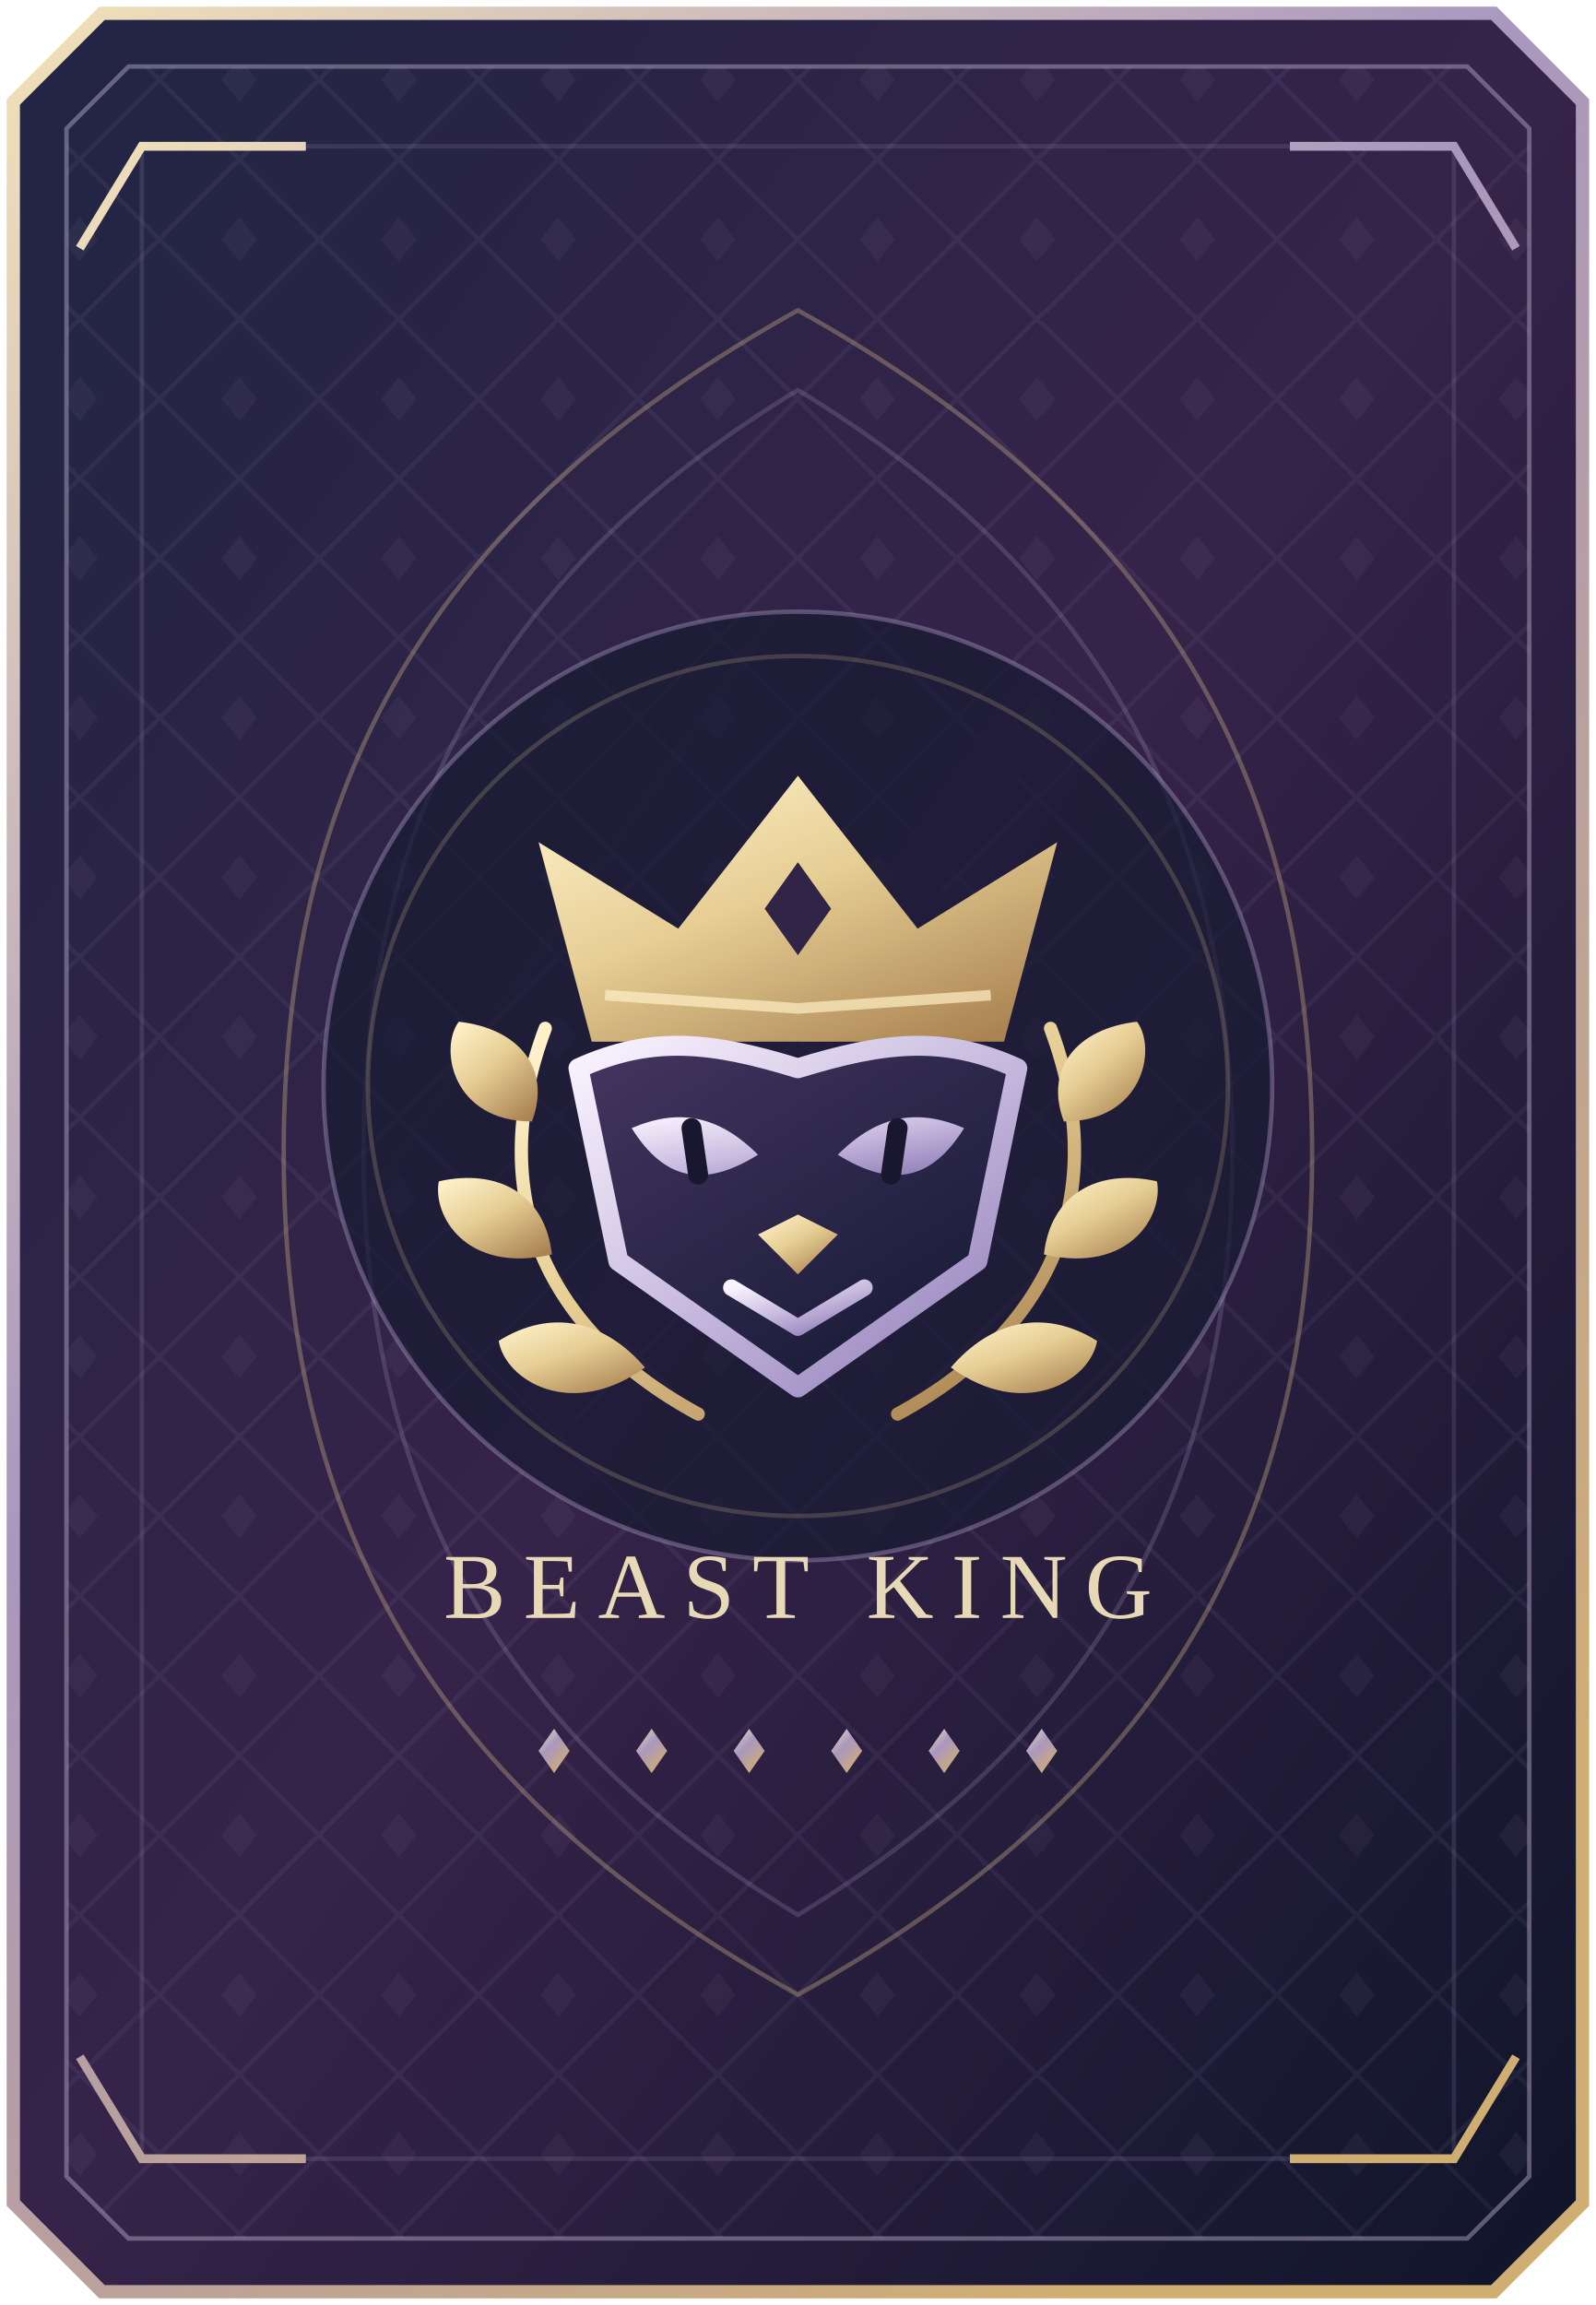
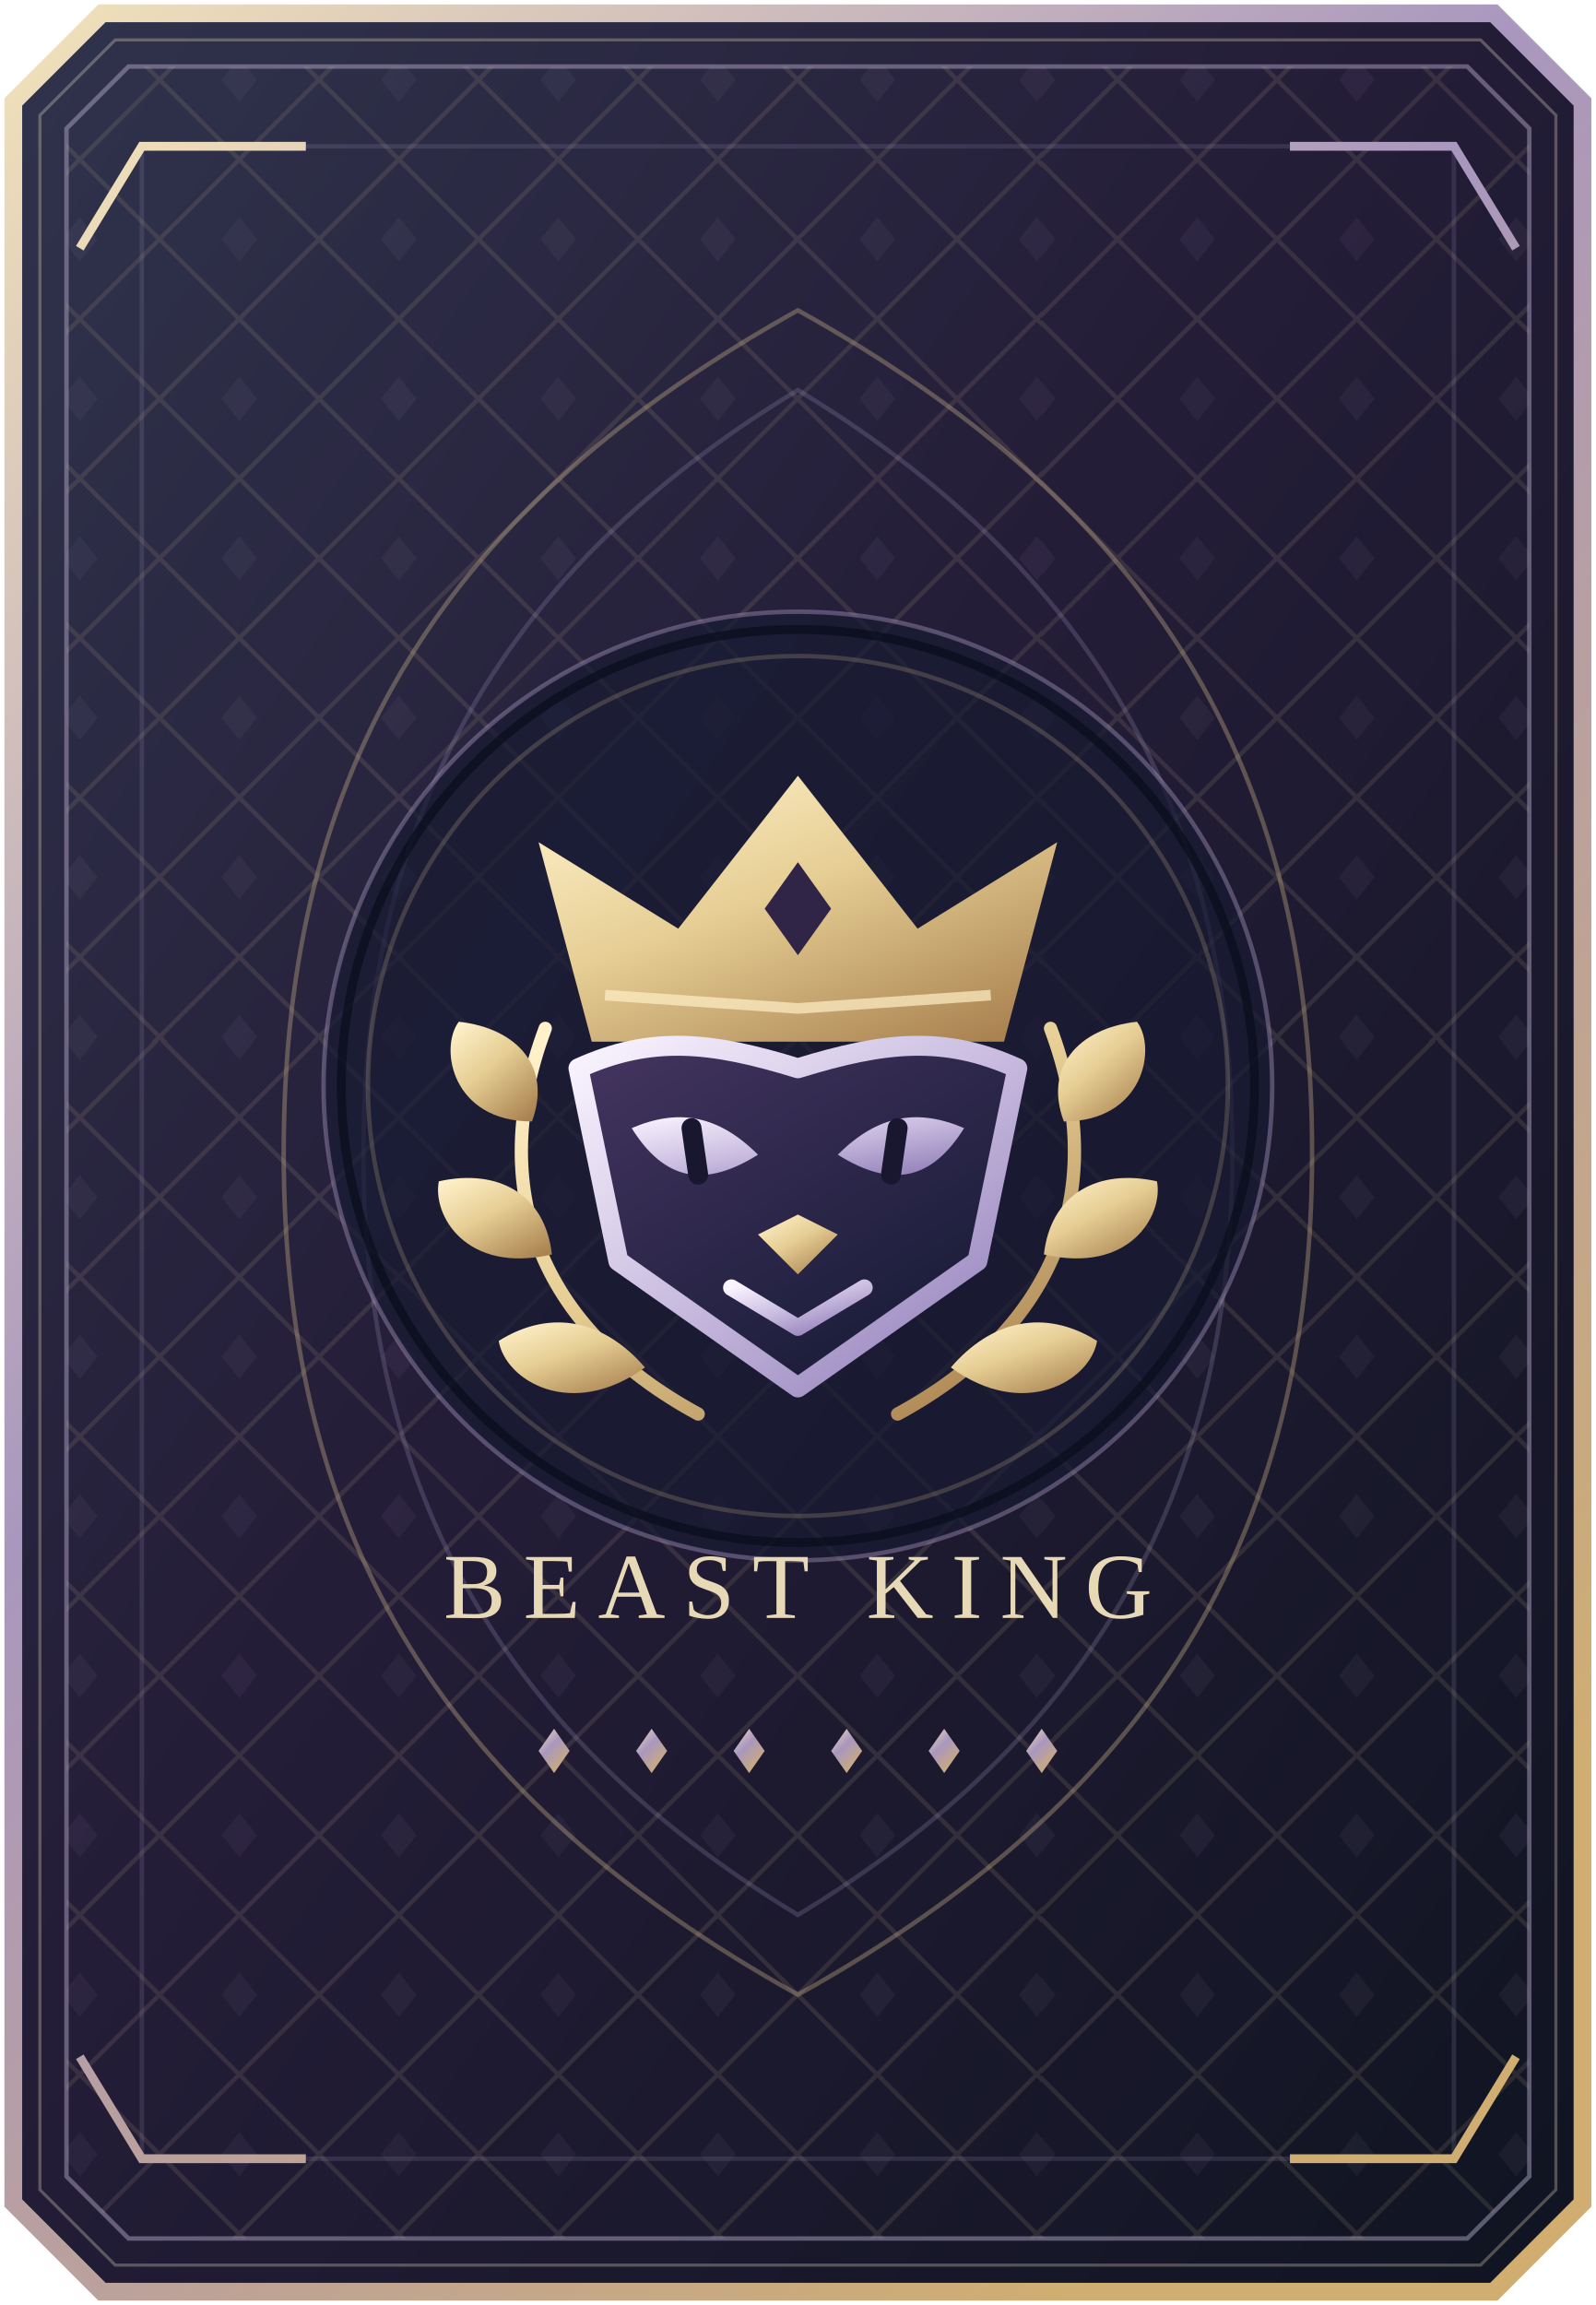
<svg xmlns="http://www.w3.org/2000/svg" width="360" height="520" viewBox="0 0 360 520" role="img" aria-labelledby="card-back-title" color="#e8e3f1">
  <defs>
    <linearGradient id="back-ground" x1="0" y1="0" x2="1" y2="1">
-       <stop stop-color="#212543" />
-       <stop offset=".5" stop-color="#362349" />
-       <stop offset="1" stop-color="#10152b" />
+       <stop stop-color="#30334c" />
+       <stop offset=".44" stop-color="#241d38" />
+       <stop offset="1" stop-color="#101421" />
    </linearGradient>
    <linearGradient id="back-metal" x1="0" y1="0" x2=".7" y2="1">
      <stop stop-color="#f1e0b9" />
      <stop offset=".45" stop-color="#a997bf" />
      <stop offset="1" stop-color="#d0ae71" />
    </linearGradient>
    <pattern id="back-weave" width="36" height="36" patternUnits="userSpaceOnUse">
-       <path d="m18 0 18 18-18 18L0 18Z" fill="none" stroke="#a293c4" stroke-opacity=".09" />
+       <path d="m18 0 18 18-18 18L0 18Z" fill="none" stroke="#d0bc8f" stroke-opacity=".13" />
      <path d="m18 13 4 5-4 5-4-5Z" fill="#b9a9d4" fill-opacity=".06" />
    </pattern>
  </defs>
-   <path d="M23 3H337L357 23V497L337 517H23L3 497V23Z" fill="url(#back-ground)" stroke="url(#back-metal)" stroke-width="3" />
+   <path d="M23 3H337L357 23V497L337 517H23L3 497V23Z" fill="url(#back-ground)" stroke="url(#back-metal)" stroke-width="4" />
  <path d="M29 15H331L345 29V491L331 505H29L15 491V29Z" fill="url(#back-weave)" stroke="#bcb0d0" stroke-opacity=".45" />
+   <path d="M26 9H334L351 26V494L334 511H26L9 494V26Z" fill="none" stroke="#eee0be" stroke-opacity=".3" stroke-width=".7" />
  <path d="M32 33h296v454H32Z" fill="none" stroke="#a69ac7" stroke-opacity=".17" />
  <path d="M180 70c79 44 116 102 116 190s-37 146-116 190C101 406 64 348 64 260S101 114 180 70Z" fill="none" stroke="#c9af85" stroke-opacity=".38" />
  <path d="M180 88c66 40 98 95 98 172s-32 132-98 172C114 392 82 337 82 260s32-132 98-172Z" fill="none" stroke="#ada0ce" stroke-opacity=".22" />
  <circle cx="180" cy="245" r="107" fill="#171b32" fill-opacity=".7" stroke="#b8a3cf" stroke-opacity=".38" />
+   <circle cx="180" cy="245" r="103" fill="none" stroke="#070b17" stroke-opacity=".65" stroke-width="2" />
  <circle cx="180" cy="245" r="97" fill="none" stroke="#d1ba8a" stroke-opacity=".22" />
  <g transform="translate(84 145) scale(1.5)">
    <defs>
      <linearGradient id="crest-gold" x1=".1" y1="0" x2=".85" y2="1">
        <stop stop-color="#fff1ca" />
        <stop offset=".45" stop-color="#e6ce94" />
        <stop offset="1" stop-color="#aa8351" />
      </linearGradient>
      <linearGradient id="crest-silver" x1="0" y1="0" x2="1" y2="1">
        <stop stop-color="#faf4ff" />
        <stop offset=".5" stop-color="#c8bbdf" />
        <stop offset="1" stop-color="#8c78b5" />
      </linearGradient>
      <linearGradient id="crest-face" x1="0" y1="0" x2=".8" y2="1">
        <stop stop-color="#443560" />
        <stop offset="1" stop-color="#161a35" />
      </linearGradient>
    </defs>
    <path d="M26 58c-9 24-1 45 23 58m53-58c9 24 1 45-23 58" fill="none" stroke="url(#crest-gold)" stroke-width="2" stroke-linecap="round" />
    <g fill="url(#crest-gold)">
      <path d="M24 72C12 72 10 61 13 57c9 1 14 7 11 15Z" />
      <path d="M27 92C14 95 9 86 10 81c9-2 16 2 17 11Z" />
      <path d="M41 109c-11 8-21 2-22-4 8-5 16-3 22 4Z" />
      <path d="M104 72c12 0 14-11 11-15-9 1-14 7-11 15Z" />
      <path d="M101 92c13 3 18-6 17-11-9-2-16 2-17 11Z" />
      <path d="M87 109c11 8 21 2 22-4-8-5-16-3-22 4Z" />
    </g>
    <path d="m25 30 21 13 18-23 18 23 21-13-8 30H33Z" fill="url(#crest-gold)" />
    <path d="m35 53 29 2 29-2" fill="none" stroke="#fff0c6" stroke-opacity=".7" stroke-width="1.6" />
    <path d="m64 33 5 7-5 7-5-7Z" fill="#302447" />
    <path d="M31 64c11-5 20-4 33 0 13-4 22-5 33 0l-6 29-27 19-27-19Z" fill="url(#crest-face)" stroke="url(#crest-silver)" stroke-width="3" stroke-linejoin="round" />
    <path d="M39 73c7-3 13-2 19 4-8 5-14 4-19-4Zm50 0c-7-3-13-2-19 4 8 5 14 4 19-4Z" fill="url(#crest-silver)" />
    <path d="m48 73 1 7m30-7-1 7" fill="none" stroke="#18172f" stroke-width="3" stroke-linecap="round" />
    <path d="m64 86 6 3-6 6-6-6Z" fill="url(#crest-gold)" />
    <path d="m54 97 10 6 10-6" fill="none" stroke="url(#crest-silver)" stroke-width="2.5" stroke-linecap="round" stroke-linejoin="round" />
  </g>
  <text x="180" y="365" text-anchor="middle" fill="#e7d9b6" font-family="Georgia, 'Times New Roman', serif" font-size="21" letter-spacing="4">BEAST KING</text>
  <g fill="url(#back-metal)">
    <path d="m125 390 3.5 5-3.5 5-3.5-5Z" />
    <path d="m147 390 3.5 5-3.5 5-3.5-5Z" />
    <path d="m169 390 3.5 5-3.5 5-3.5-5Z" />
    <path d="m191 390 3.5 5-3.5 5-3.5-5Z" />
    <path d="m213 390 3.5 5-3.5 5-3.5-5Z" />
    <path d="m235 390 3.5 5-3.5 5-3.5-5Z" />
  </g>
  <path d="m18 56 14-23h37m222 0h37l14 23M18 464l14 23h37m222 0h37l14-23" fill="none" stroke="url(#back-metal)" stroke-width="2" />
</svg>
